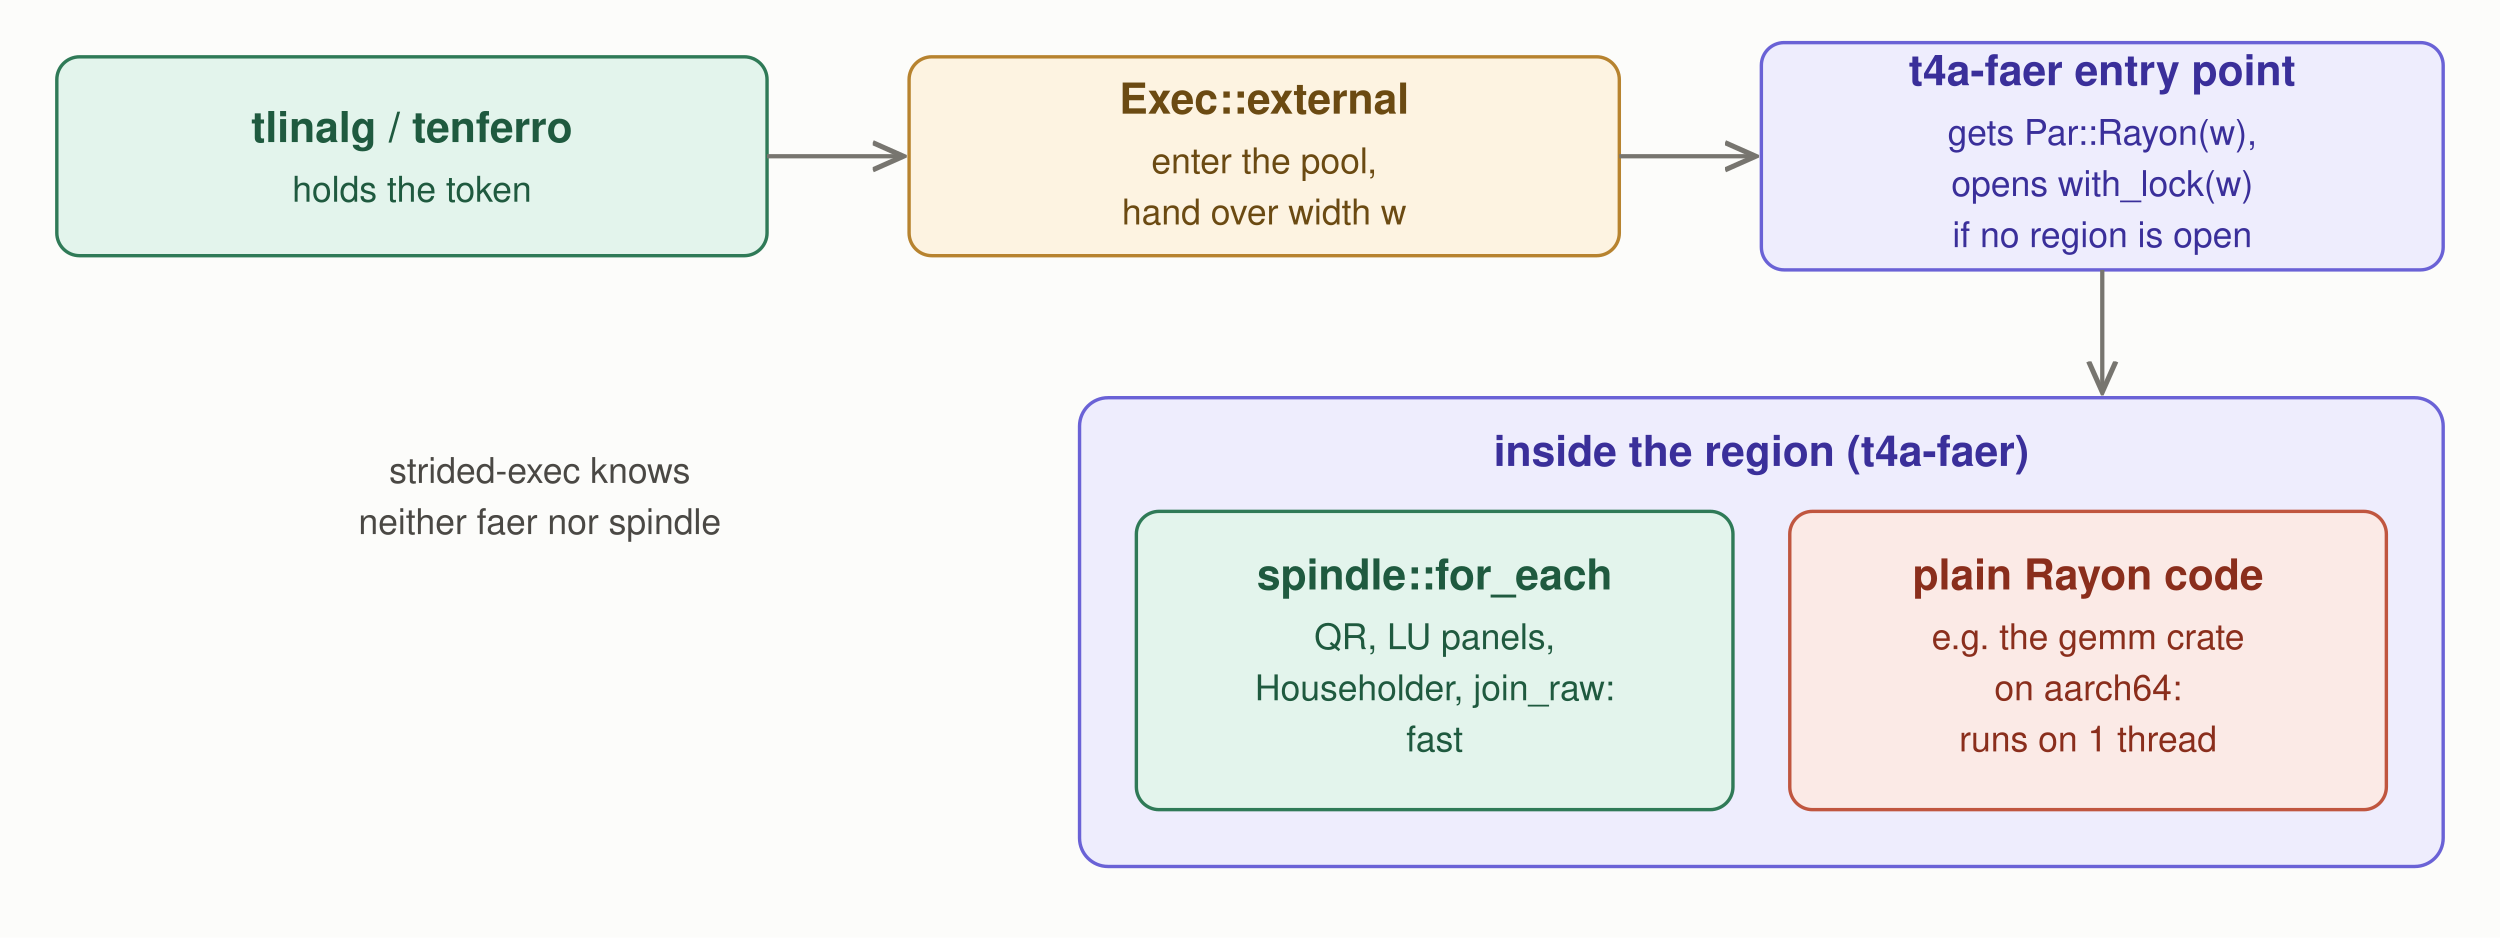
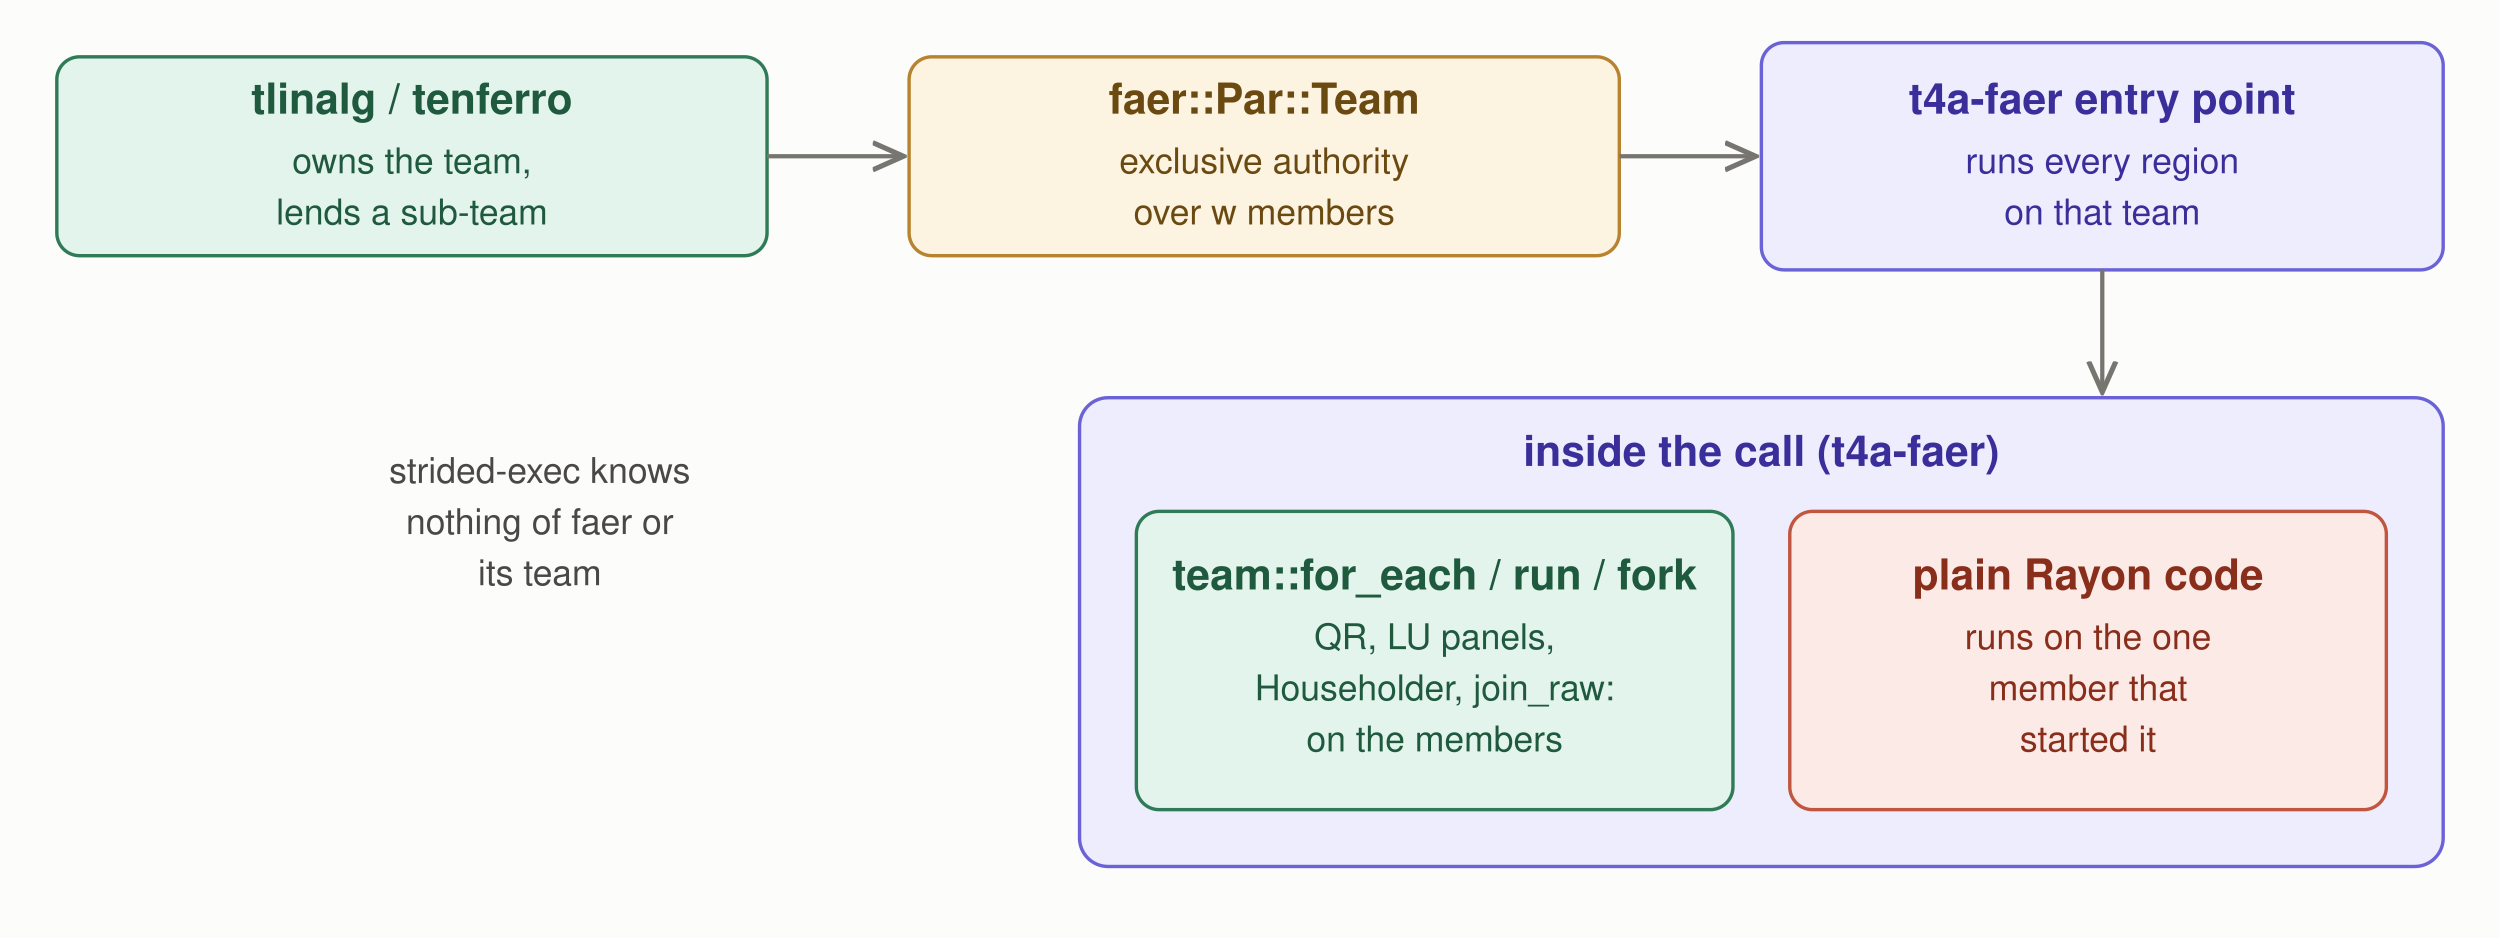
<svg xmlns="http://www.w3.org/2000/svg" width="880" height="330" viewBox="0 0 880 330">
  <defs>
    <marker id="head" viewBox="0 0 10 10" refX="9" refY="5" markerWidth="8" markerHeight="8" orient="auto-start-reverse">
      <path d="M 0 1 L 9 5 L 0 9" fill="none" stroke="#77756F" stroke-width="1.5" />
    </marker>
  </defs>
  <rect width="880" height="330" fill="#FCFCFA" />
  <rect x="20" y="20" width="250" height="70" rx="8" fill="#E3F4EC" stroke="#2F7A57" stroke-width="1.2" />
-   <text x="145.0" y="50.0" font-family="-apple-system, BlinkMacSystemFont, 'Segoe UI', Helvetica, Arial, sans-serif" font-size="15" font-weight="600" fill="#1F5A3F" text-anchor="middle">tlinalg / tenferro</text>
-   <text x="145.0" y="71.0" font-family="-apple-system, BlinkMacSystemFont, 'Segoe UI', Helvetica, Arial, sans-serif" font-size="12.5" font-weight="400" fill="#1F5A3F" text-anchor="middle">holds the token</text>
+   <text x="145.0" y="40.0" font-family="-apple-system, BlinkMacSystemFont, 'Segoe UI', Helvetica, Arial, sans-serif" font-size="15" font-weight="600" fill="#1F5A3F" text-anchor="middle">tlinalg / tenferro</text>
+   <text x="145.0" y="61.0" font-family="-apple-system, BlinkMacSystemFont, 'Segoe UI', Helvetica, Arial, sans-serif" font-size="12.5" font-weight="400" fill="#1F5A3F" text-anchor="middle">owns the team,</text>
+   <text x="145.0" y="79.0" font-family="-apple-system, BlinkMacSystemFont, 'Segoe UI', Helvetica, Arial, sans-serif" font-size="12.5" font-weight="400" fill="#1F5A3F" text-anchor="middle">lends a sub-team</text>
  <rect x="320" y="20" width="250" height="70" rx="8" fill="#FDF3E1" stroke="#B7832F" stroke-width="1.2" />
-   <text x="445.0" y="40.0" font-family="-apple-system, BlinkMacSystemFont, 'Segoe UI', Helvetica, Arial, sans-serif" font-size="15" font-weight="600" fill="#6B4A12" text-anchor="middle">Exec::external</text>
-   <text x="445.0" y="61.0" font-family="-apple-system, BlinkMacSystemFont, 'Segoe UI', Helvetica, Arial, sans-serif" font-size="12.5" font-weight="400" fill="#6B4A12" text-anchor="middle">enter the pool,</text>
-   <text x="445.0" y="79.0" font-family="-apple-system, BlinkMacSystemFont, 'Segoe UI', Helvetica, Arial, sans-serif" font-size="12.5" font-weight="400" fill="#6B4A12" text-anchor="middle">hand over width w</text>
+   <text x="445.0" y="40.0" font-family="-apple-system, BlinkMacSystemFont, 'Segoe UI', Helvetica, Arial, sans-serif" font-size="15" font-weight="600" fill="#6B4A12" text-anchor="middle">faer::Par::Team</text>
+   <text x="445.0" y="61.0" font-family="-apple-system, BlinkMacSystemFont, 'Segoe UI', Helvetica, Arial, sans-serif" font-size="12.5" font-weight="400" fill="#6B4A12" text-anchor="middle">exclusive authority</text>
+   <text x="445.0" y="79.0" font-family="-apple-system, BlinkMacSystemFont, 'Segoe UI', Helvetica, Arial, sans-serif" font-size="12.5" font-weight="400" fill="#6B4A12" text-anchor="middle">over w members</text>
  <rect x="620" y="15" width="240" height="80" rx="8" fill="#EEEDFD" stroke="#6A62D6" stroke-width="1.2" />
-   <text x="740.0" y="30.0" font-family="-apple-system, BlinkMacSystemFont, 'Segoe UI', Helvetica, Arial, sans-serif" font-size="15" font-weight="600" fill="#3A2F9A" text-anchor="middle">t4a-faer entry point</text>
-   <text x="740.0" y="51.0" font-family="-apple-system, BlinkMacSystemFont, 'Segoe UI', Helvetica, Arial, sans-serif" font-size="12.5" font-weight="400" fill="#3A2F9A" text-anchor="middle">gets Par::Rayon(w),</text>
-   <text x="740.0" y="69.0" font-family="-apple-system, BlinkMacSystemFont, 'Segoe UI', Helvetica, Arial, sans-serif" font-size="12.5" font-weight="400" fill="#3A2F9A" text-anchor="middle">opens with_lock(w)</text>
-   <text x="740.0" y="87.0" font-family="-apple-system, BlinkMacSystemFont, 'Segoe UI', Helvetica, Arial, sans-serif" font-size="12.5" font-weight="400" fill="#3A2F9A" text-anchor="middle">if no region is open</text>
+   <text x="740.0" y="40.0" font-family="-apple-system, BlinkMacSystemFont, 'Segoe UI', Helvetica, Arial, sans-serif" font-size="15" font-weight="600" fill="#3A2F9A" text-anchor="middle">t4a-faer entry point</text>
+   <text x="740.0" y="61.0" font-family="-apple-system, BlinkMacSystemFont, 'Segoe UI', Helvetica, Arial, sans-serif" font-size="12.5" font-weight="400" fill="#3A2F9A" text-anchor="middle">runs every region</text>
+   <text x="740.0" y="79.0" font-family="-apple-system, BlinkMacSystemFont, 'Segoe UI', Helvetica, Arial, sans-serif" font-size="12.5" font-weight="400" fill="#3A2F9A" text-anchor="middle">on that team</text>
  <path d="M 270 55 L 318 55" fill="none" stroke="#77756F" stroke-width="1.5" marker-end="url(#head)" />
  <path d="M 570 55 L 618 55" fill="none" stroke="#77756F" stroke-width="1.5" marker-end="url(#head)" />
  <rect x="380" y="140" width="480" height="165" rx="10" fill="#EEEDFD" stroke="#6A62D6" stroke-width="1.2" />
-   <text x="620.0" y="164" font-family="-apple-system, BlinkMacSystemFont, 'Segoe UI', Helvetica, Arial, sans-serif" font-size="15" font-weight="600" fill="#3A2F9A" text-anchor="middle">inside the region (t4a-faer)</text>
+   <text x="620.0" y="164" font-family="-apple-system, BlinkMacSystemFont, 'Segoe UI', Helvetica, Arial, sans-serif" font-size="15" font-weight="600" fill="#3A2F9A" text-anchor="middle">inside the call (t4a-faer)</text>
  <rect x="400" y="180" width="210" height="105" rx="8" fill="#E3F4EC" stroke="#2F7A57" stroke-width="1.2" />
-   <text x="505.0" y="207.5" font-family="-apple-system, BlinkMacSystemFont, 'Segoe UI', Helvetica, Arial, sans-serif" font-size="15" font-weight="600" fill="#1F5A3F" text-anchor="middle">spindle::for_each</text>
+   <text x="505.0" y="207.5" font-family="-apple-system, BlinkMacSystemFont, 'Segoe UI', Helvetica, Arial, sans-serif" font-size="15" font-weight="600" fill="#1F5A3F" text-anchor="middle">team::for_each / run / fork</text>
  <text x="505.0" y="228.5" font-family="-apple-system, BlinkMacSystemFont, 'Segoe UI', Helvetica, Arial, sans-serif" font-size="12.5" font-weight="400" fill="#1F5A3F" text-anchor="middle">QR, LU panels,</text>
  <text x="505.0" y="246.5" font-family="-apple-system, BlinkMacSystemFont, 'Segoe UI', Helvetica, Arial, sans-serif" font-size="12.5" font-weight="400" fill="#1F5A3F" text-anchor="middle">Householder, join_raw:</text>
-   <text x="505.0" y="264.5" font-family="-apple-system, BlinkMacSystemFont, 'Segoe UI', Helvetica, Arial, sans-serif" font-size="12.5" font-weight="400" fill="#1F5A3F" text-anchor="middle">fast</text>
+   <text x="505.0" y="264.5" font-family="-apple-system, BlinkMacSystemFont, 'Segoe UI', Helvetica, Arial, sans-serif" font-size="12.5" font-weight="400" fill="#1F5A3F" text-anchor="middle">on the members</text>
  <rect x="630" y="180" width="210" height="105" rx="8" fill="#FBEAE6" stroke="#C0563F" stroke-width="1.2" />
  <text x="735.0" y="207.5" font-family="-apple-system, BlinkMacSystemFont, 'Segoe UI', Helvetica, Arial, sans-serif" font-size="15" font-weight="600" fill="#8A2E1C" text-anchor="middle">plain Rayon code</text>
-   <text x="735.0" y="228.5" font-family="-apple-system, BlinkMacSystemFont, 'Segoe UI', Helvetica, Arial, sans-serif" font-size="12.5" font-weight="400" fill="#8A2E1C" text-anchor="middle">e.g. the gemm crate</text>
-   <text x="735.0" y="246.5" font-family="-apple-system, BlinkMacSystemFont, 'Segoe UI', Helvetica, Arial, sans-serif" font-size="12.5" font-weight="400" fill="#8A2E1C" text-anchor="middle">on aarch64:</text>
-   <text x="735.0" y="264.5" font-family="-apple-system, BlinkMacSystemFont, 'Segoe UI', Helvetica, Arial, sans-serif" font-size="12.5" font-weight="400" fill="#8A2E1C" text-anchor="middle">runs on 1 thread</text>
+   <text x="735.0" y="228.5" font-family="-apple-system, BlinkMacSystemFont, 'Segoe UI', Helvetica, Arial, sans-serif" font-size="12.5" font-weight="400" fill="#8A2E1C" text-anchor="middle">runs on the one</text>
+   <text x="735.0" y="246.5" font-family="-apple-system, BlinkMacSystemFont, 'Segoe UI', Helvetica, Arial, sans-serif" font-size="12.5" font-weight="400" fill="#8A2E1C" text-anchor="middle">member that</text>
+   <text x="735.0" y="264.5" font-family="-apple-system, BlinkMacSystemFont, 'Segoe UI', Helvetica, Arial, sans-serif" font-size="12.5" font-weight="400" fill="#8A2E1C" text-anchor="middle">started it</text>
  <path d="M 740 95 L 740 138" fill="none" stroke="#77756F" stroke-width="1.5" marker-end="url(#head)" />
  <text x="190" y="170" font-family="-apple-system, BlinkMacSystemFont, 'Segoe UI', Helvetica, Arial, sans-serif" font-size="12.5" font-weight="400" fill="#4A4844" text-anchor="middle">strided-exec knows</text>
-   <text x="190" y="188" font-family="-apple-system, BlinkMacSystemFont, 'Segoe UI', Helvetica, Arial, sans-serif" font-size="12.5" font-weight="400" fill="#4A4844" text-anchor="middle">neither faer nor spindle</text>
+   <text x="190" y="188" font-family="-apple-system, BlinkMacSystemFont, 'Segoe UI', Helvetica, Arial, sans-serif" font-size="12.5" font-weight="400" fill="#4A4844" text-anchor="middle">nothing of faer or</text>
+   <text x="190" y="206" font-family="-apple-system, BlinkMacSystemFont, 'Segoe UI', Helvetica, Arial, sans-serif" font-size="12.5" font-weight="400" fill="#4A4844" text-anchor="middle">its team</text>
</svg>
